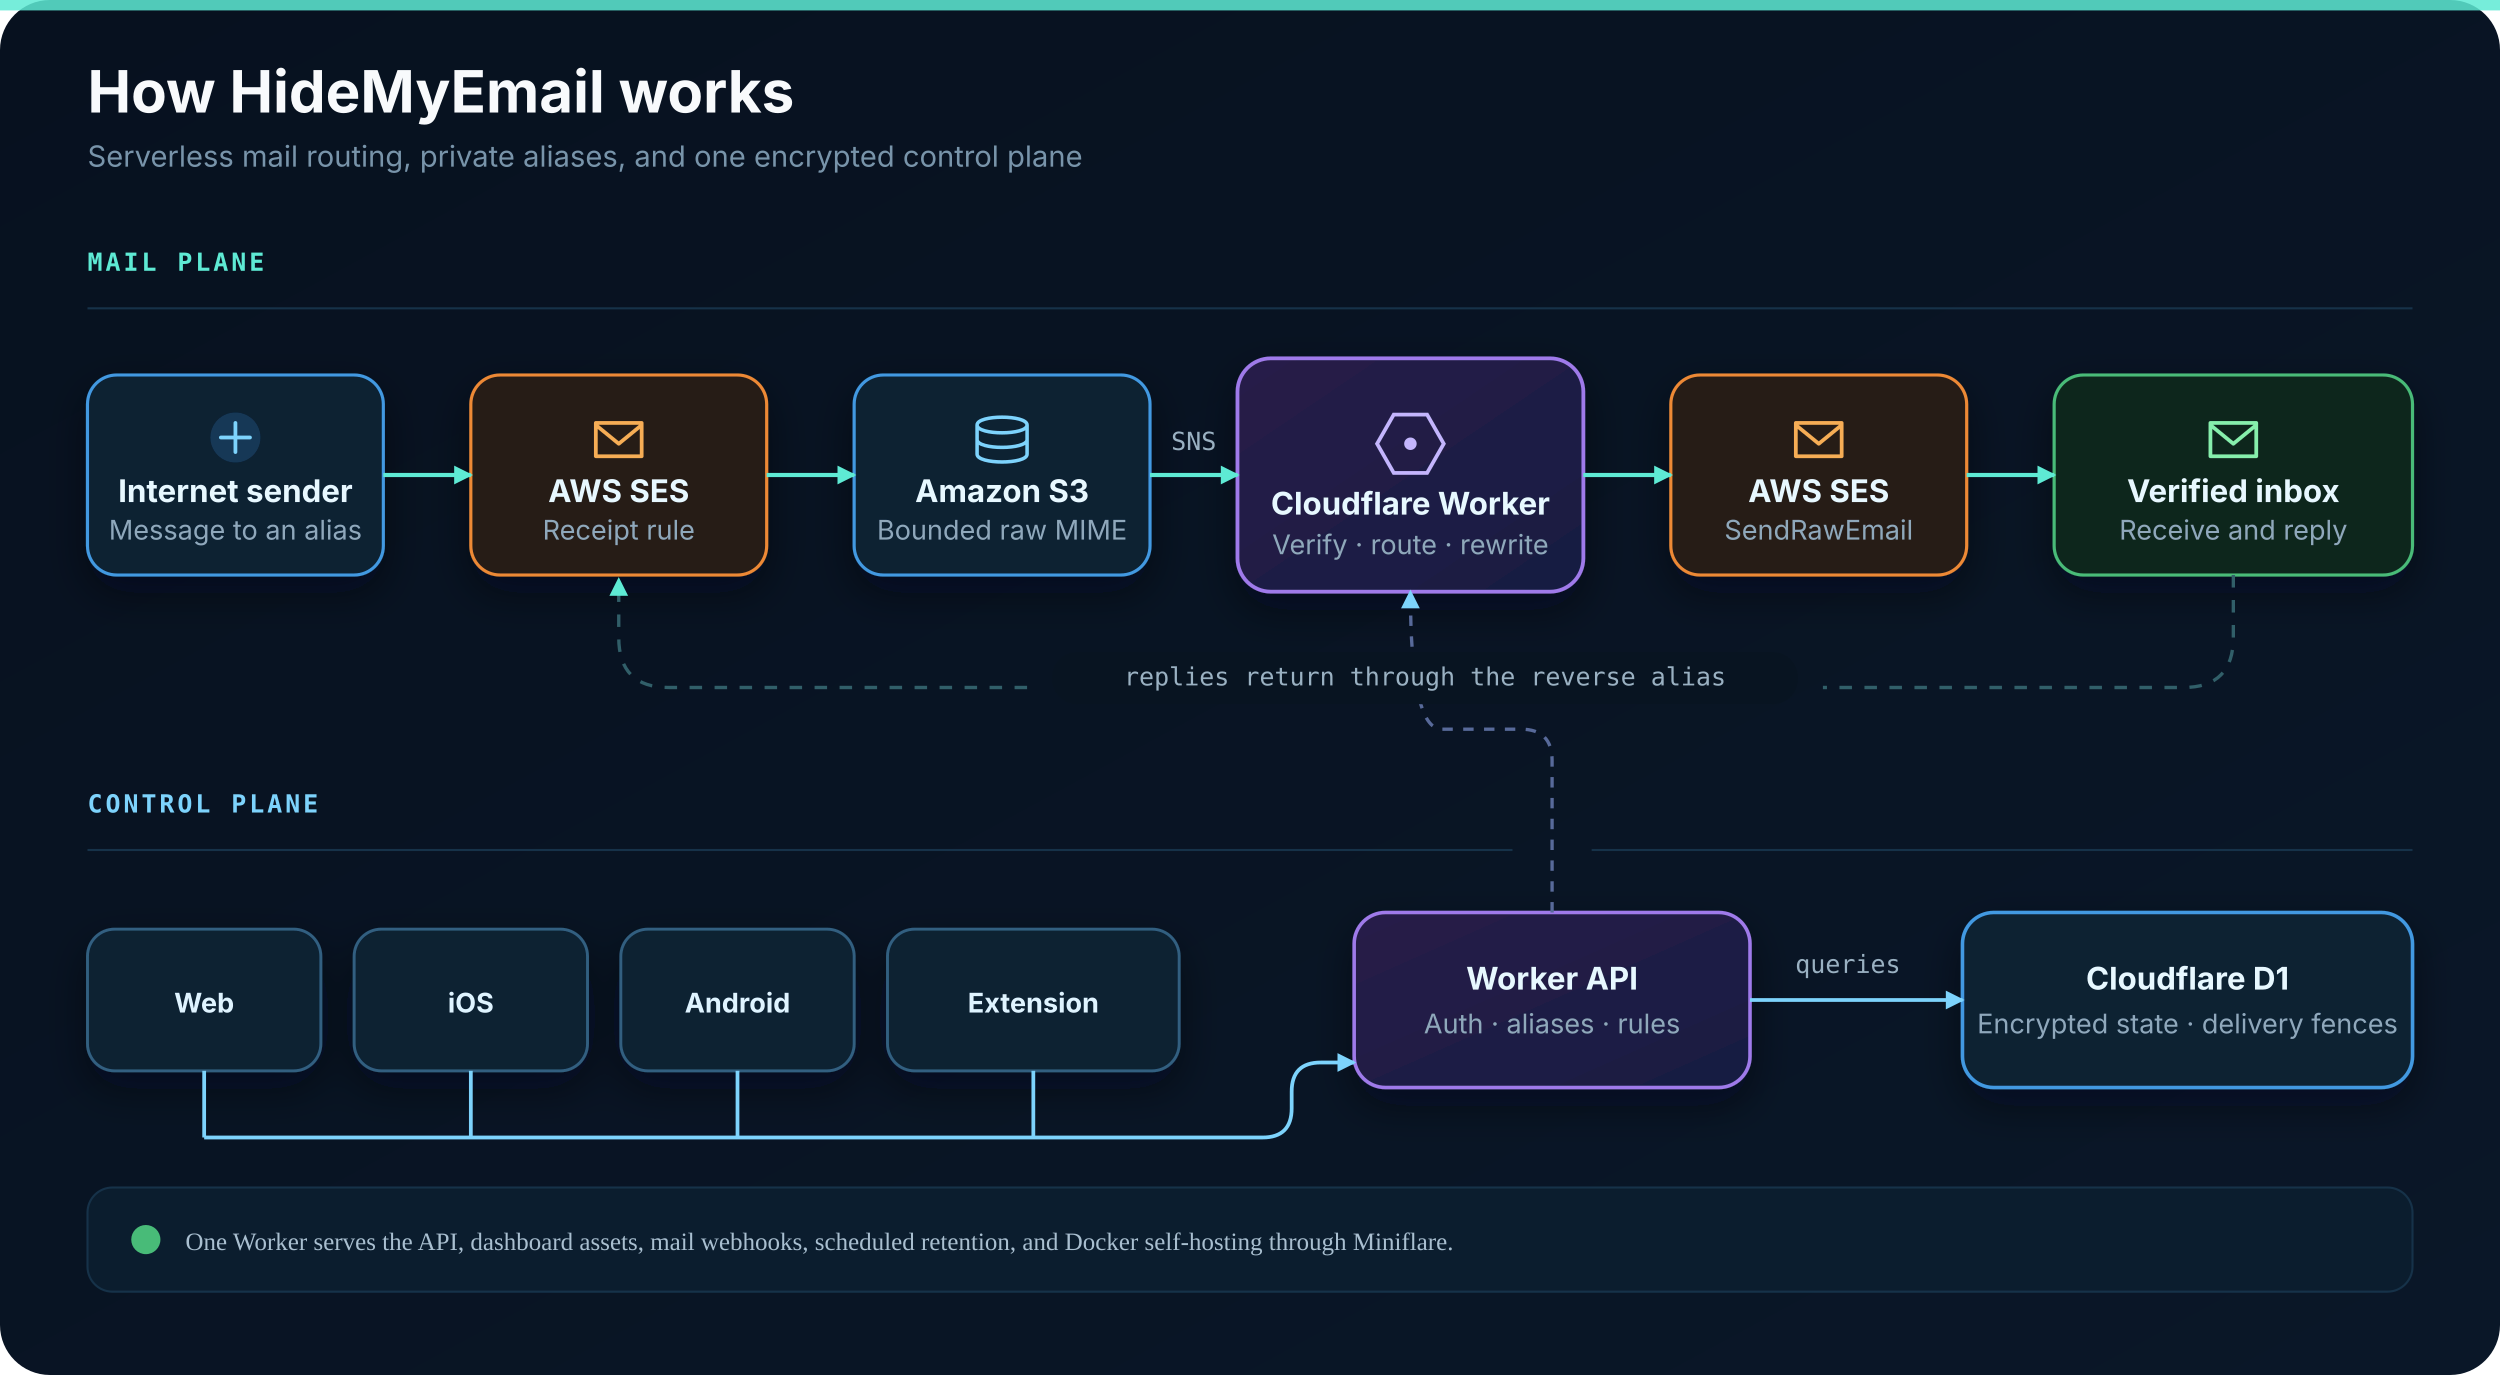
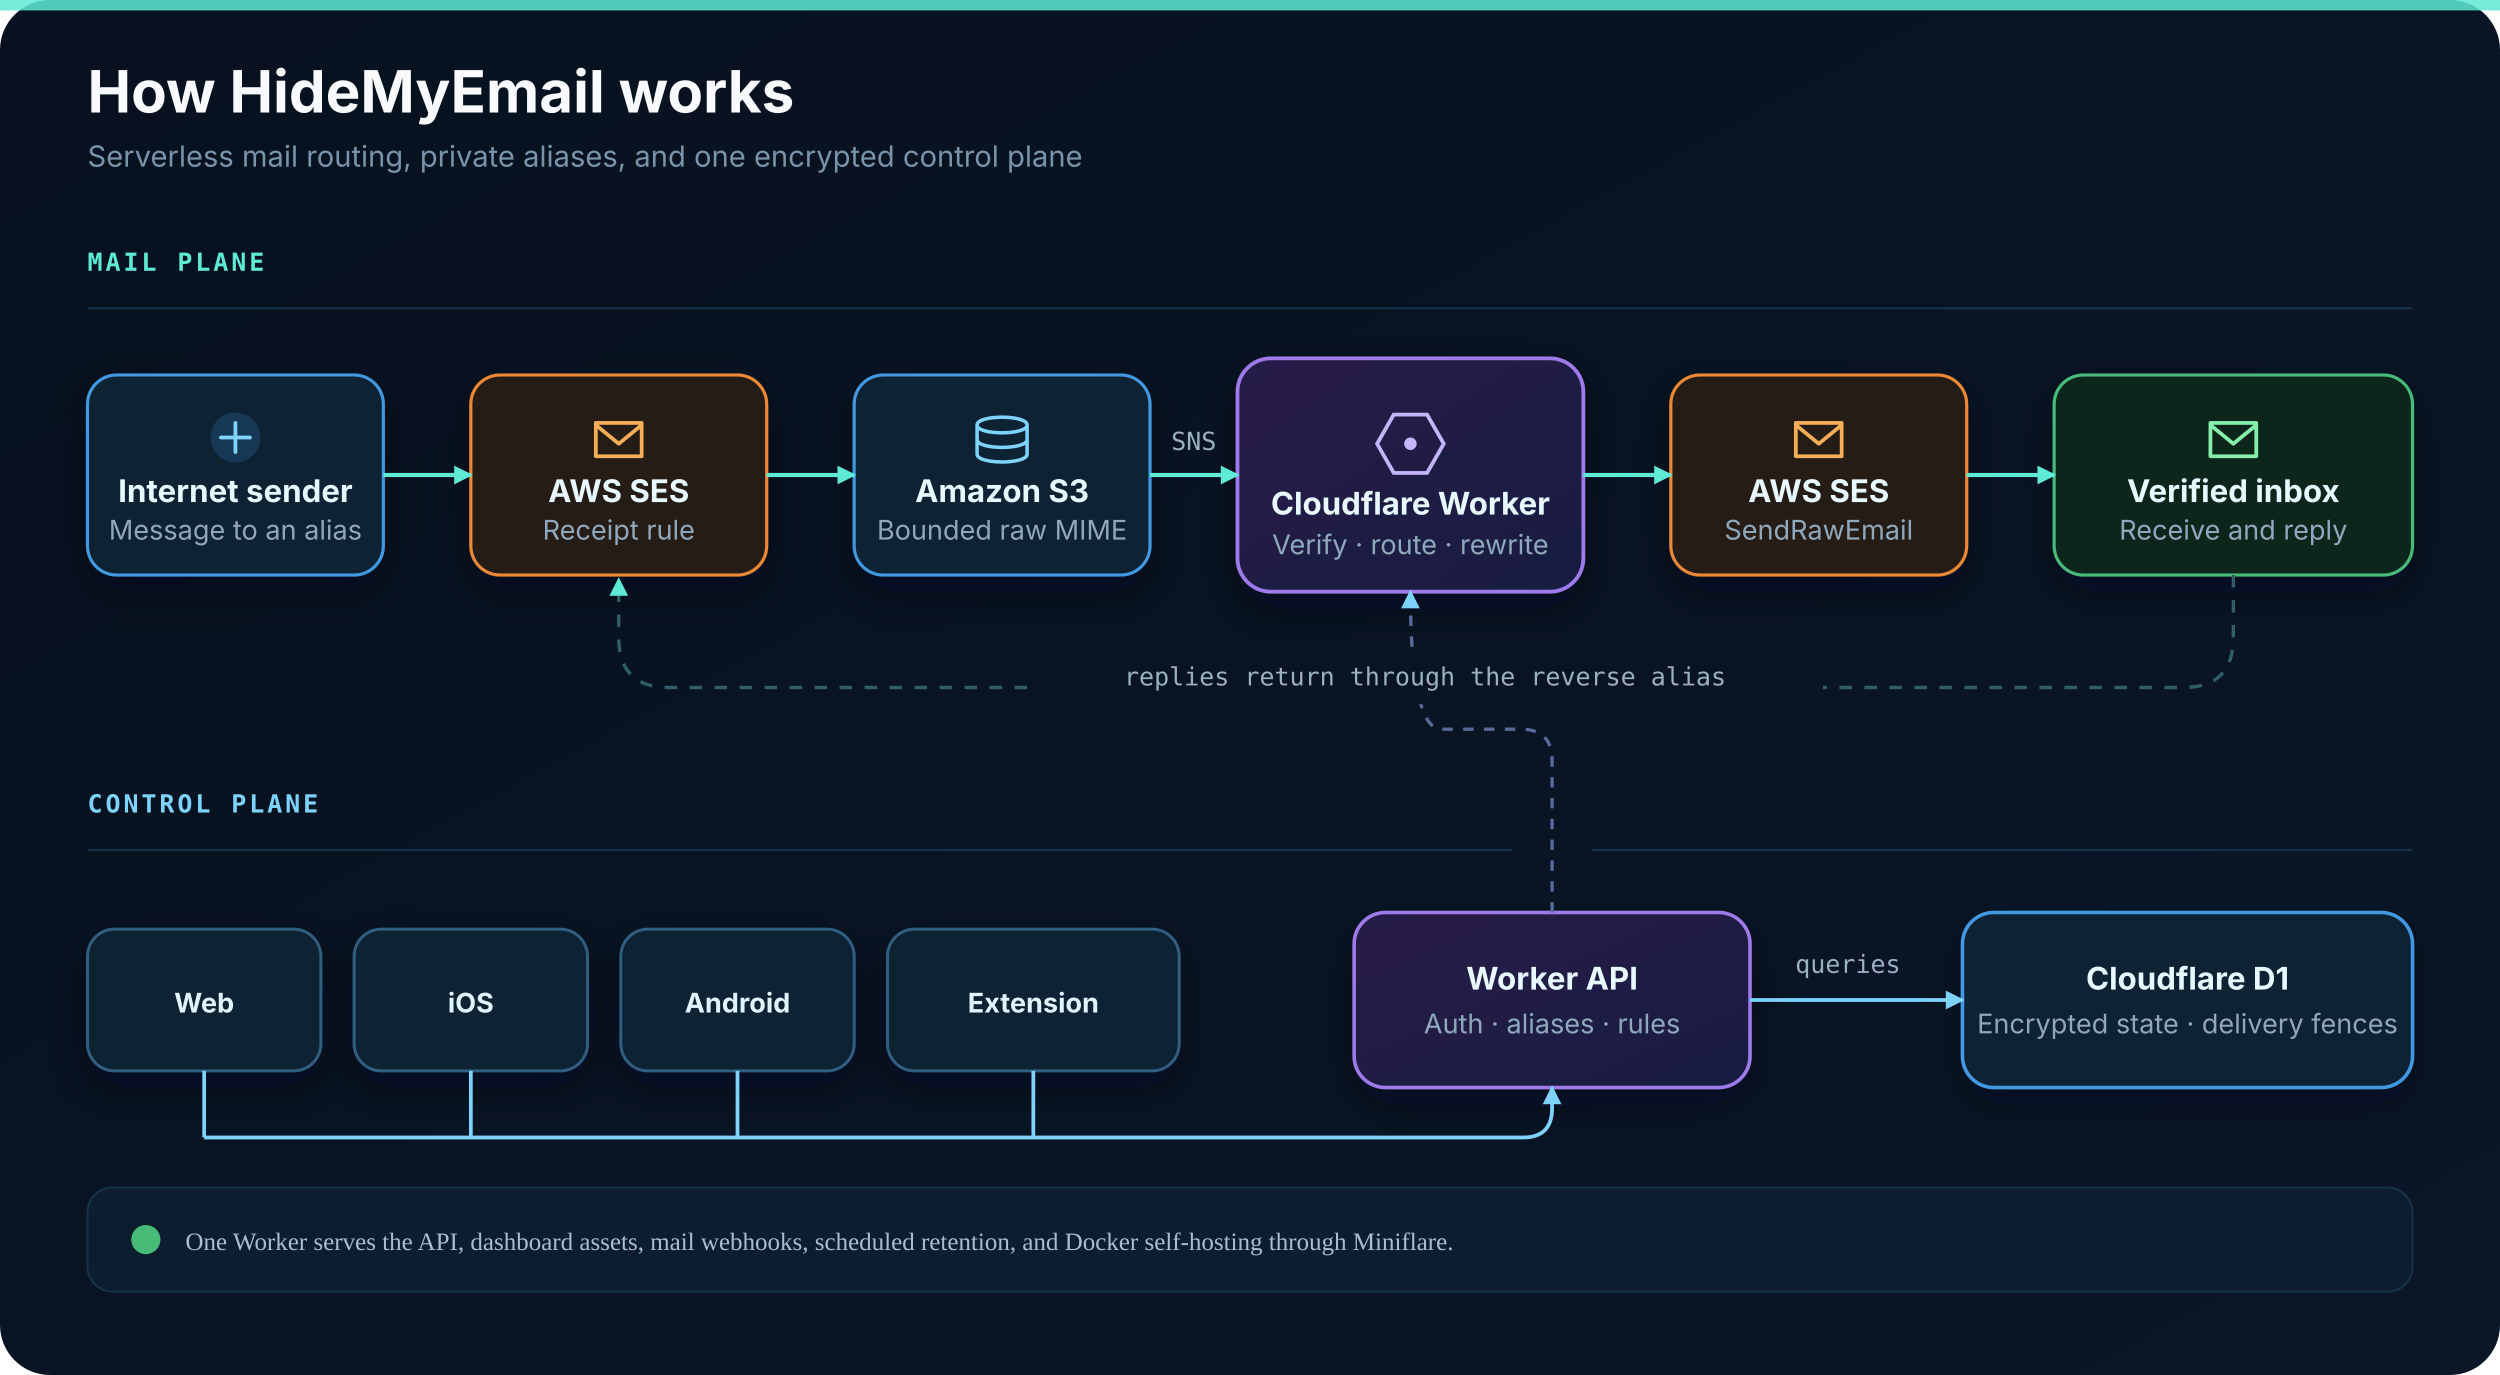
<svg xmlns="http://www.w3.org/2000/svg" viewBox="0 0 1200 660" role="img" aria-labelledby="title description">
  <defs>
    <linearGradient id="background" x1="0" y1="0" x2="1" y2="1">
      <stop offset="0" stop-color="#07111f" />
      <stop offset="1" stop-color="#0a1728" />
    </linearGradient>
    <linearGradient id="workerFill" x1="0" y1="0" x2="1" y2="1">
      <stop offset="0" stop-color="#281f48" />
      <stop offset="1" stop-color="#171f42" />
    </linearGradient>
    <filter id="shadow" x="-20%" y="-30%" width="140%" height="170%">
      <feDropShadow dx="0" dy="8" stdDeviation="10" flood-color="#020817" flood-opacity=".45" />
    </filter>
    <marker id="mailArrow" markerWidth="9" markerHeight="9" refX="8" refY="4.5" orient="auto" markerUnits="userSpaceOnUse">
      <path d="M0 0 9 4.5 0 9Z" fill="#5eead4" />
    </marker>
    <marker id="apiArrow" markerWidth="9" markerHeight="9" refX="8" refY="4.5" orient="auto" markerUnits="userSpaceOnUse">
      <path d="M0 0 9 4.5 0 9Z" fill="#7dd3fc" />
    </marker>
    <style>
      .title { fill:#f8fafc; font:700 28px system-ui,-apple-system,sans-serif; }
      .subtitle { fill:#7894aa; font:14px system-ui,-apple-system,sans-serif; }
      .lane { font:700 12px ui-monospace,SFMono-Regular,Consolas,monospace; letter-spacing:1.4px; }
      .node-title { fill:#e7f8ff; font:700 15px system-ui,-apple-system,sans-serif; text-anchor:middle; }
      .node-detail { fill:#8fa8bb; font:13px system-ui,-apple-system,sans-serif; text-anchor:middle; }
      .edge-label { fill:#9ab1c2; font:12px ui-monospace,SFMono-Regular,Consolas,monospace; text-anchor:middle; }
      .client-label { fill:#dff4ff; font:650 13px system-ui,-apple-system,sans-serif; text-anchor:middle; }
    </style>
  </defs>
  <rect width="1200" height="660" rx="24" fill="url(#background)" />
  <path d="M0 0H1200V5H0Z" fill="#5eead4" opacity=".85" />
  <text class="title" x="42" y="54">How HideMyEmail works</text>
  <text class="subtitle" x="42" y="80">Serverless mail routing, private aliases, and one encrypted control plane</text>
  <text class="lane" x="42" y="130" fill="#5eead4">MAIL PLANE</text>
  <line x1="42" y1="148" x2="1158" y2="148" stroke="#163249" />
  <g filter="url(#shadow)">
    <g>
      <rect x="42" y="180" width="142" height="96" rx="14" fill="#0b2033" stroke="#4299e1" stroke-width="1.5" />
      <circle cx="113" cy="210" r="12" fill="#4299e1" opacity=".2" />
      <path d="M106 210h14m-7-7v14" stroke="#7dd3fc" stroke-width="1.8" stroke-linecap="round" />
      <text class="node-title" x="113" y="241">Internet sender</text>
      <text class="node-detail" x="113" y="259">Message to an alias</text>
    </g>
    <g>
      <rect x="226" y="180" width="142" height="96" rx="14" fill="#261d19" stroke="#ed8936" stroke-width="1.5" />
      <path d="M286 203h22v16h-22zM286 204l11 9 11-9" fill="none" stroke="#f6ad55" stroke-width="1.8" stroke-linejoin="round" />
      <text class="node-title" x="297" y="241">AWS SES</text>
      <text class="node-detail" x="297" y="259">Receipt rule</text>
    </g>
    <g>
      <rect x="410" y="180" width="142" height="96" rx="14" fill="#0b2033" stroke="#4299e1" stroke-width="1.5" />
      <path d="M469 204c0-5 24-5 24 0v14c0 5-24 5-24 0zm0 0c0 5 24 5 24 0m-24 7c0 5 24 5 24 0" fill="none" stroke="#7dd3fc" stroke-width="1.7" />
      <text class="node-title" x="481" y="241">Amazon S3</text>
      <text class="node-detail" x="481" y="259">Bounded raw MIME</text>
    </g>
    <g>
      <rect x="594" y="172" width="166" height="112" rx="16" fill="url(#workerFill)" stroke="#9f7aea" stroke-width="1.8" />
      <path d="M669 199h16l8 14-8 14h-16l-8-14z" fill="none" stroke="#c4b5fd" stroke-width="1.8" />
      <circle cx="677" cy="213" r="3" fill="#c4b5fd" />
      <text class="node-title" x="677" y="247">Cloudflare Worker</text>
      <text class="node-detail" x="677" y="266">Verify · route · rewrite</text>
    </g>
    <g>
      <rect x="802" y="180" width="142" height="96" rx="14" fill="#261d19" stroke="#ed8936" stroke-width="1.5" />
      <path d="M862 203h22v16h-22zM862 204l11 9 11-9" fill="none" stroke="#f6ad55" stroke-width="1.8" stroke-linejoin="round" />
      <text class="node-title" x="873" y="241">AWS SES</text>
      <text class="node-detail" x="873" y="259">SendRawEmail</text>
    </g>
    <g>
      <rect x="986" y="180" width="172" height="96" rx="14" fill="#10271f" stroke="#48bb78" stroke-width="1.5" />
      <path d="M1061 203h22v16h-22zM1061 204l11 9 11-9" fill="none" stroke="#86efac" stroke-width="1.8" stroke-linejoin="round" />
      <text class="node-title" x="1072" y="241">Verified inbox</text>
      <text class="node-detail" x="1072" y="259">Receive and reply</text>
    </g>
  </g>
  <g fill="none" stroke="#5eead4" stroke-width="2" marker-end="url(#mailArrow)">
    <path d="M184 228H226" />
    <path d="M368 228H410" />
    <path d="M552 228H594" />
    <path d="M760 228H802" />
    <path d="M944 228H986" />
  </g>
  <text class="edge-label" x="573" y="216">SNS</text>
  <g fill="none" stroke="#315f69" stroke-width="1.6" stroke-dasharray="6 6">
    <path d="M1072 276V306Q1072 330 1048 330H875" />
    <path d="M493 330H321Q297 330 297 306V278" marker-end="url(#mailArrow)" />
  </g>
  <text class="lane" x="42" y="390" fill="#7dd3fc">CONTROL PLANE</text>
  <path d="M42 408H726M764 408H1158" stroke="#163249" />
  <g filter="url(#shadow)">
    <g fill="#0b2033" stroke="#315f80" stroke-width="1.4">
      <rect x="42" y="446" width="112" height="68" rx="13" />
      <rect x="170" y="446" width="112" height="68" rx="13" />
      <rect x="298" y="446" width="112" height="68" rx="13" />
      <rect x="426" y="446" width="140" height="68" rx="13" />
    </g>
    <text class="client-label" x="98" y="486">Web</text>
    <text class="client-label" x="226" y="486">iOS</text>
    <text class="client-label" x="354" y="486">Android</text>
    <text class="client-label" x="496" y="486">Extension</text>
    <rect x="650" y="438" width="190" height="84" rx="15" fill="url(#workerFill)" stroke="#9f7aea" stroke-width="1.7" />
    <text class="node-title" x="745" y="475">Worker API</text>
    <text class="node-detail" x="745" y="496">Auth · aliases · rules</text>
    <rect x="942" y="438" width="216" height="84" rx="15" fill="#0b2033" stroke="#4299e1" stroke-width="1.7" />
    <text class="node-title" x="1050" y="475">Cloudflare D1</text>
    <text class="node-detail" x="1050" y="496">Encrypted state · delivery fences</text>
  </g>
  <g fill="none" stroke="#7dd3fc" stroke-width="1.8">
    <path d="M98 514V546" />
    <path d="M226 514V546" />
    <path d="M354 514V546" />
    <path d="M496 514V546" />
-     <path d="M98 546H606Q620 546 620 532V524Q620 510 634 510H650" marker-end="url(#apiArrow)" />
+     <path d="M98 546H731Q745 546 745 532V522" marker-end="url(#apiArrow)" />
    <path d="M840 480H942" marker-end="url(#apiArrow)" />
  </g>
  <path d="M745 438V365Q745 350 730 350H692Q677 350 677 284" fill="none" stroke="#586a9a" stroke-width="1.6" stroke-dasharray="5 5" marker-end="url(#apiArrow)" />
  <text class="edge-label" x="887" y="467">queries</text>
  <rect x="505" y="313" width="358" height="25" rx="12" fill="#081421" />
  <text class="edge-label" x="684" y="329">replies return through the reverse alias</text>
  <g transform="translate(42 570)">
    <rect width="1116" height="50" rx="12" fill="#0b1d2e" stroke="#163249" />
    <circle cx="28" cy="25" r="7" fill="#48bb78" />
    <text x="47" y="30" fill="#a9bfd0" font="13px system-ui,-apple-system,sans-serif">One Worker serves the API, dashboard assets, mail webhooks, scheduled retention, and Docker self-hosting through Miniflare.</text>
  </g>
</svg>
